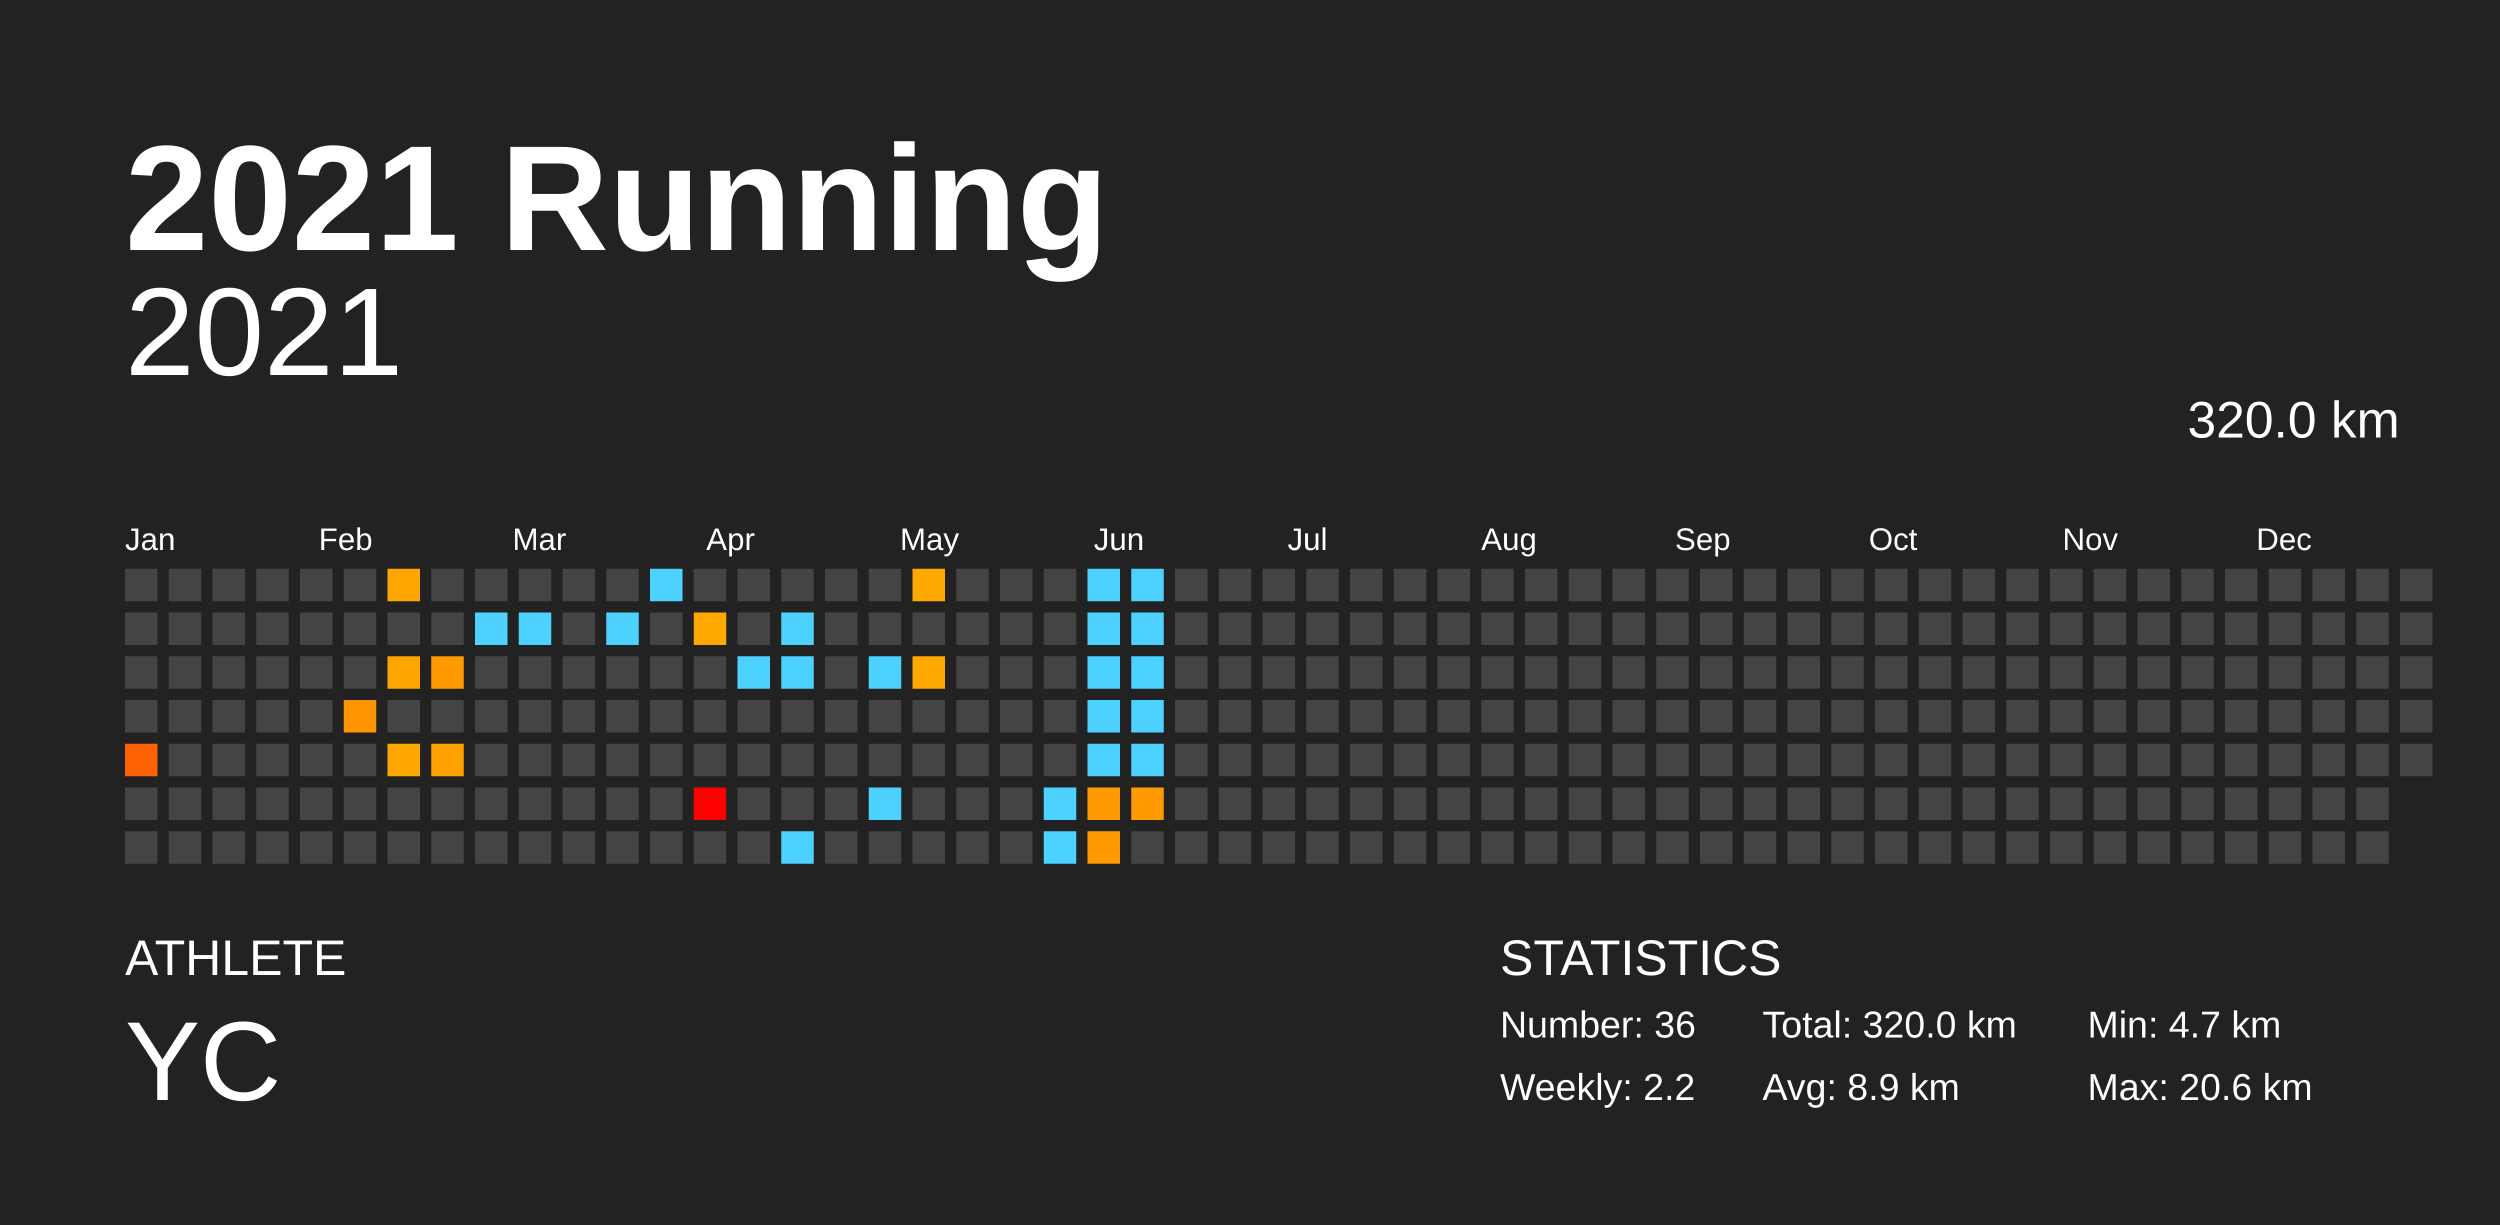
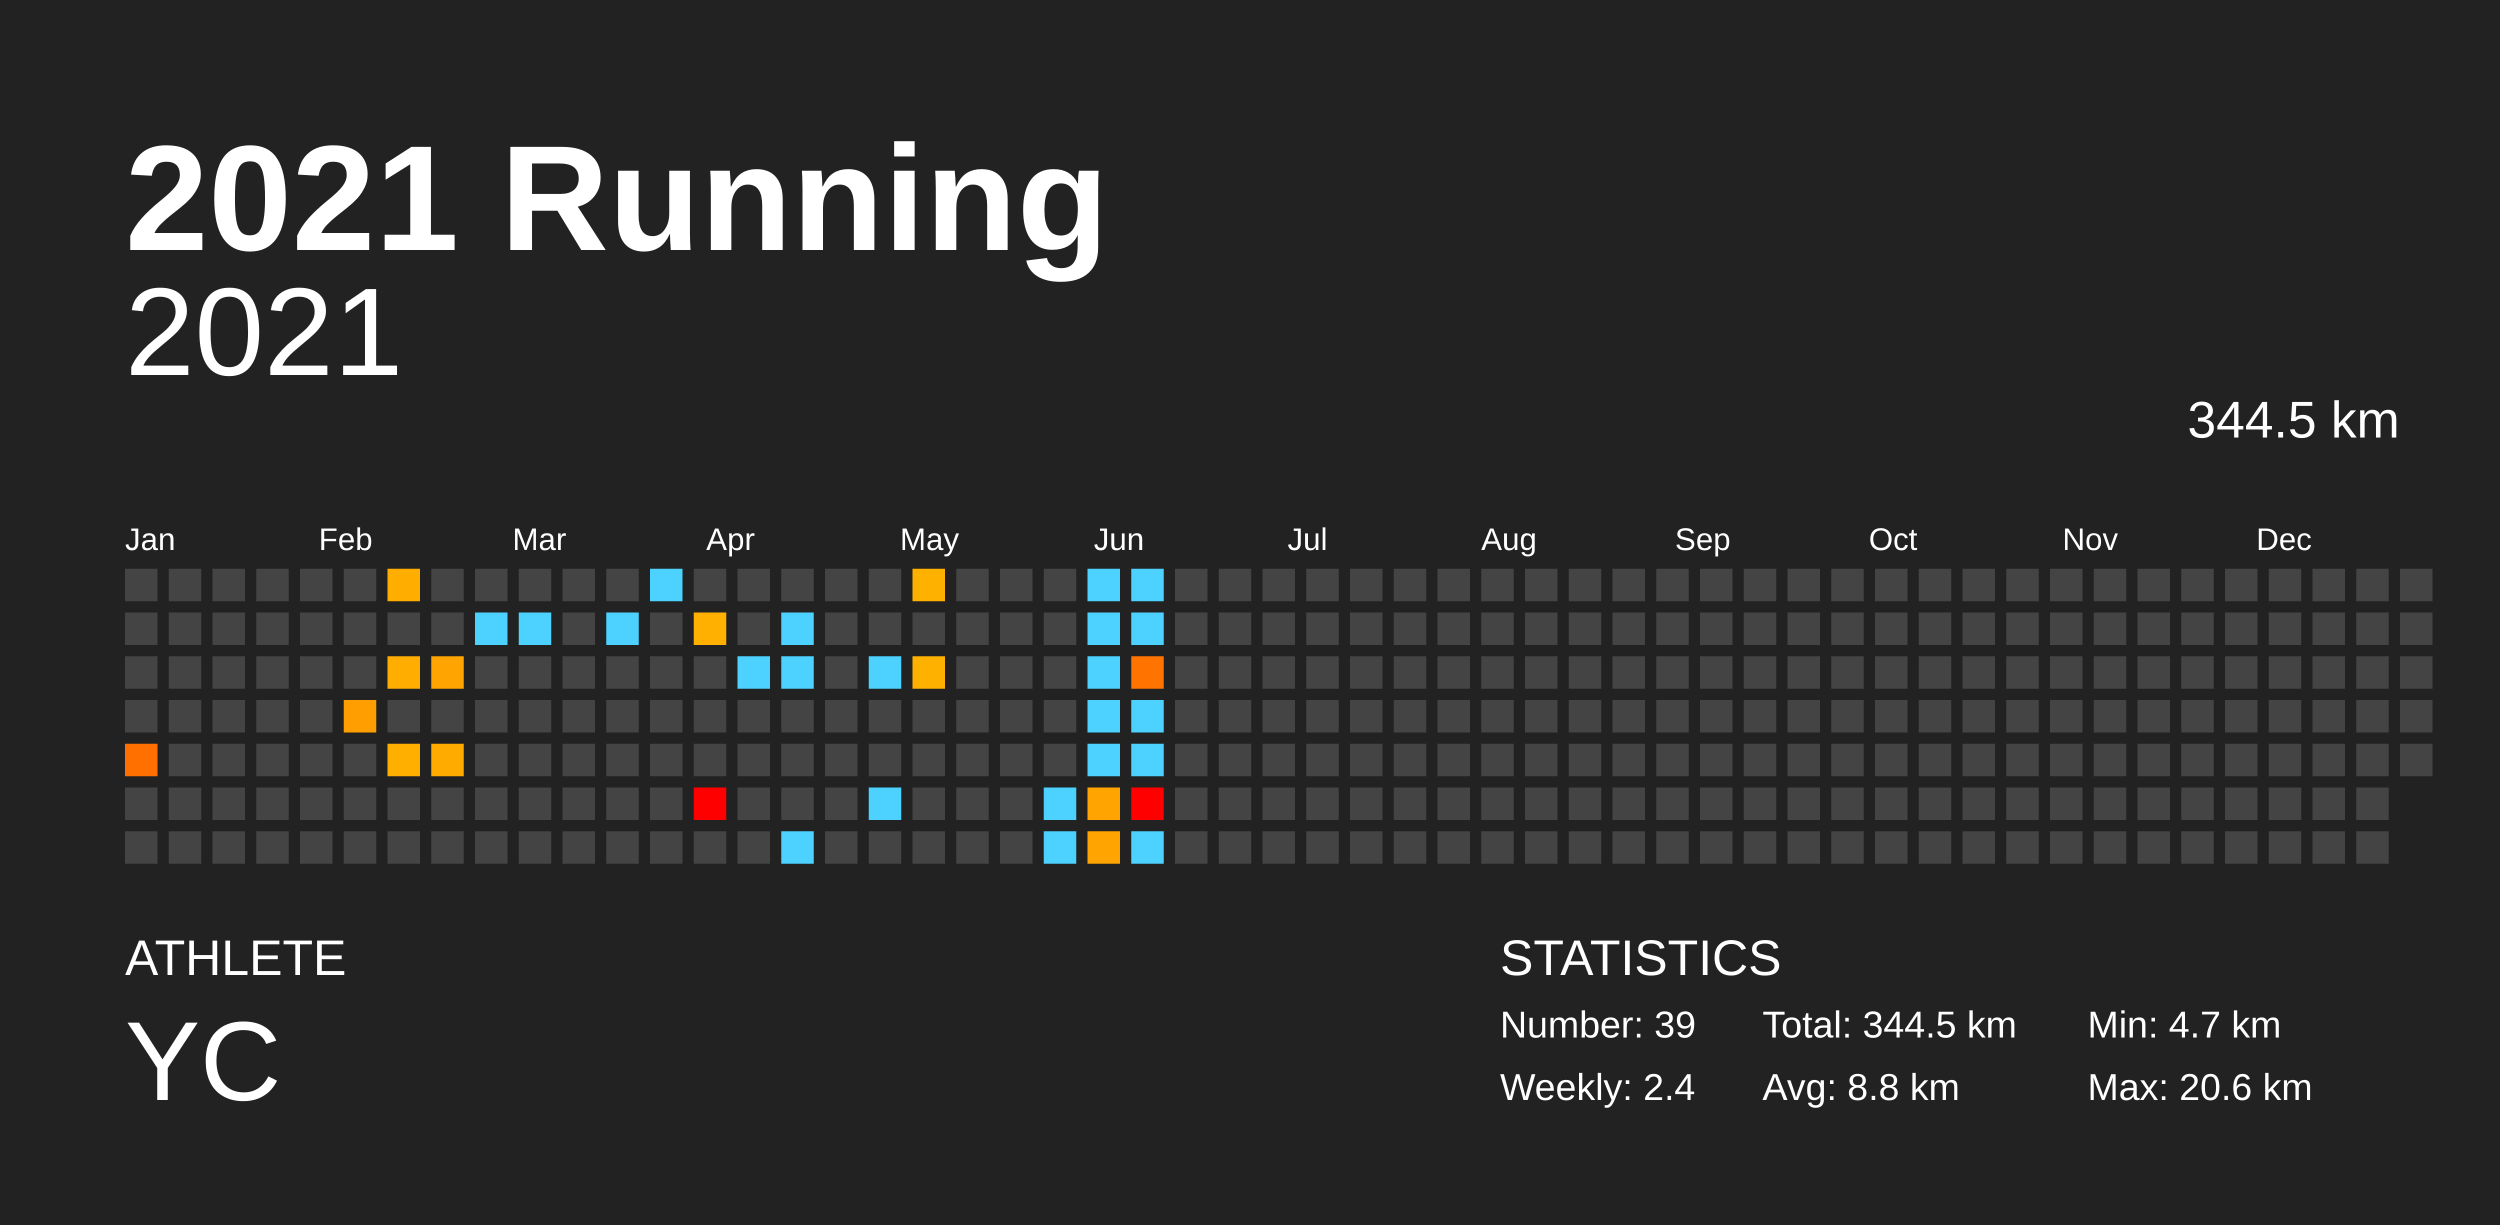
<svg xmlns="http://www.w3.org/2000/svg" baseProfile="full" height="98mm" version="1.1" viewBox="0,0,200,98" width="200mm">
  <defs />
  <rect fill="#222222" height="98" width="200" x="0" y="0" />
  <text fill="#FFFFFF" style="font-size:12px; font-family:Arial; font-weight:bold;" x="10" y="20">2021 Running</text>
  <text fill="#FFFFFF" style="font-size:4px; font-family:Arial" x="10" y="78">ATHLETE</text>
  <text fill="#FFFFFF" style="font-size:9px; font-family:Arial" x="10" y="88">YC</text>
  <text fill="#FFFFFF" style="font-size:4px; font-family:Arial" x="120" y="78">STATISTICS</text>
-   <text fill="#FFFFFF" style="font-size:3px; font-family:Arial" x="120" y="83">Number: 36</text>
-   <text fill="#FFFFFF" style="font-size:3px; font-family:Arial" x="120" y="88">Weekly: 2.2</text>
-   <text fill="#FFFFFF" style="font-size:3px; font-family:Arial" x="141" y="83">Total: 320.0 km</text>
-   <text fill="#FFFFFF" style="font-size:3px; font-family:Arial" x="141" y="88">Avg: 8.9 km</text>
+   <text fill="#FFFFFF" style="font-size:3px; font-family:Arial" x="120" y="83">Number: 39</text>
+   <text fill="#FFFFFF" style="font-size:3px; font-family:Arial" x="120" y="88">Weekly: 2.4</text>
+   <text fill="#FFFFFF" style="font-size:3px; font-family:Arial" x="141" y="83">Total: 344.5 km</text>
+   <text fill="#FFFFFF" style="font-size:3px; font-family:Arial" x="141" y="88">Avg: 8.8 km</text>
  <text fill="#FFFFFF" style="font-size:3px; font-family:Arial" x="167" y="83">Min: 4.7 km</text>
  <text fill="#FFFFFF" style="font-size:3px; font-family:Arial" x="167" y="88">Max: 20.6 km</text>
  <text alignment-baseline="hanging" fill="#FFFFFF" style="font-size:10.0px; font-family:Arial;" x="10" y="30">2021</text>
-   <text alignment-baseline="hanging" fill="#FFFFFF" style="font-size:4.125px; font-family:Arial;" x="175" y="35">320.0 km</text>
+   <text alignment-baseline="hanging" fill="#FFFFFF" style="font-size:4.125px; font-family:Arial;" x="175" y="35">344.5 km</text>
  <text fill="#FFFFFF" style="font-size:2.5px; font-family:Arial" x="10.0" y="44">Jan</text>
  <text fill="#FFFFFF" style="font-size:2.5px; font-family:Arial" x="25.5" y="44">Feb</text>
  <text fill="#FFFFFF" style="font-size:2.5px; font-family:Arial" x="41.0" y="44">Mar</text>
  <text fill="#FFFFFF" style="font-size:2.5px; font-family:Arial" x="56.5" y="44">Apr</text>
  <text fill="#FFFFFF" style="font-size:2.5px; font-family:Arial" x="72.0" y="44">May</text>
  <text fill="#FFFFFF" style="font-size:2.5px; font-family:Arial" x="87.5" y="44">Jun</text>
  <text fill="#FFFFFF" style="font-size:2.5px; font-family:Arial" x="103.0" y="44">Jul</text>
  <text fill="#FFFFFF" style="font-size:2.5px; font-family:Arial" x="118.5" y="44">Aug</text>
  <text fill="#FFFFFF" style="font-size:2.5px; font-family:Arial" x="134.0" y="44">Sep</text>
  <text fill="#FFFFFF" style="font-size:2.5px; font-family:Arial" x="149.5" y="44">Oct</text>
  <text fill="#FFFFFF" style="font-size:2.5px; font-family:Arial" x="165.0" y="44">Nov</text>
  <text fill="#FFFFFF" style="font-size:2.5px; font-family:Arial" x="180.5" y="44">Dec</text>
  <rect fill="#444444" height="2.6" width="2.6" x="10.0" y="45.5" />
  <rect fill="#444444" height="2.6" width="2.6" x="10.0" y="49.0" />
  <rect fill="#444444" height="2.6" width="2.6" x="10.0" y="52.5" />
  <rect fill="#444444" height="2.6" width="2.6" x="10.0" y="56.0" />
-   <rect fill="#ff6200" height="2.6" width="2.6" x="10.0" y="59.5" />
+   <rect fill="#ff7000" height="2.6" width="2.6" x="10.0" y="59.5" />
  <rect fill="#444444" height="2.6" width="2.6" x="10.0" y="63.0" />
  <rect fill="#444444" height="2.6" width="2.6" x="10.0" y="66.5" />
  <rect fill="#444444" height="2.6" width="2.6" x="13.5" y="45.5" />
  <rect fill="#444444" height="2.6" width="2.6" x="13.5" y="49.0" />
  <rect fill="#444444" height="2.6" width="2.6" x="13.5" y="52.5" />
  <rect fill="#444444" height="2.6" width="2.6" x="13.5" y="56.0" />
  <rect fill="#444444" height="2.6" width="2.6" x="13.5" y="59.5" />
  <rect fill="#444444" height="2.6" width="2.6" x="13.5" y="63.0" />
  <rect fill="#444444" height="2.6" width="2.6" x="13.5" y="66.5" />
  <rect fill="#444444" height="2.6" width="2.6" x="17.0" y="45.5" />
  <rect fill="#444444" height="2.6" width="2.6" x="17.0" y="49.0" />
  <rect fill="#444444" height="2.6" width="2.6" x="17.0" y="52.5" />
  <rect fill="#444444" height="2.6" width="2.6" x="17.0" y="56.0" />
  <rect fill="#444444" height="2.6" width="2.6" x="17.0" y="59.5" />
  <rect fill="#444444" height="2.6" width="2.6" x="17.0" y="63.0" />
  <rect fill="#444444" height="2.6" width="2.6" x="17.0" y="66.5" />
  <rect fill="#444444" height="2.6" width="2.6" x="20.5" y="45.5" />
  <rect fill="#444444" height="2.6" width="2.6" x="20.5" y="49.0" />
  <rect fill="#444444" height="2.6" width="2.6" x="20.5" y="52.5" />
  <rect fill="#444444" height="2.6" width="2.6" x="20.5" y="56.0" />
  <rect fill="#444444" height="2.6" width="2.6" x="20.5" y="59.5" />
  <rect fill="#444444" height="2.6" width="2.6" x="20.5" y="63.0" />
  <rect fill="#444444" height="2.6" width="2.6" x="20.5" y="66.5" />
  <rect fill="#444444" height="2.6" width="2.6" x="24.0" y="45.5" />
  <rect fill="#444444" height="2.6" width="2.6" x="24.0" y="49.0" />
  <rect fill="#444444" height="2.6" width="2.6" x="24.0" y="52.5" />
  <rect fill="#444444" height="2.6" width="2.6" x="24.0" y="56.0" />
  <rect fill="#444444" height="2.6" width="2.6" x="24.0" y="59.5" />
  <rect fill="#444444" height="2.6" width="2.6" x="24.0" y="63.0" />
  <rect fill="#444444" height="2.6" width="2.6" x="24.0" y="66.5" />
  <rect fill="#444444" height="2.6" width="2.6" x="27.5" y="45.5" />
  <rect fill="#444444" height="2.6" width="2.6" x="27.5" y="49.0" />
  <rect fill="#444444" height="2.6" width="2.6" x="27.5" y="52.5" />
-   <rect fill="#ff9500" height="2.6" width="2.6" x="27.5" y="56.0" />
+   <rect fill="#ff9e00" height="2.6" width="2.6" x="27.5" y="56.0" />
  <rect fill="#444444" height="2.6" width="2.6" x="27.5" y="59.5" />
  <rect fill="#444444" height="2.6" width="2.6" x="27.5" y="63.0" />
  <rect fill="#444444" height="2.6" width="2.6" x="27.5" y="66.5" />
-   <rect fill="#ffa600" height="2.6" width="2.6" x="31.0" y="45.5" />
+   <rect fill="#ffae00" height="2.6" width="2.6" x="31.0" y="45.5" />
  <rect fill="#444444" height="2.6" width="2.6" x="31.0" y="49.0" />
-   <rect fill="#ffa500" height="2.6" width="2.6" x="31.0" y="52.5" />
+   <rect fill="#ffad00" height="2.6" width="2.6" x="31.0" y="52.5" />
  <rect fill="#444444" height="2.6" width="2.6" x="31.0" y="56.0" />
-   <rect fill="#ffa700" height="2.6" width="2.6" x="31.0" y="59.5" />
+   <rect fill="#ffaf00" height="2.6" width="2.6" x="31.0" y="59.5" />
  <rect fill="#444444" height="2.6" width="2.6" x="31.0" y="63.0" />
  <rect fill="#444444" height="2.6" width="2.6" x="31.0" y="66.5" />
  <rect fill="#444444" height="2.6" width="2.6" x="34.5" y="45.5" />
  <rect fill="#444444" height="2.6" width="2.6" x="34.5" y="49.0" />
-   <rect fill="#ff9b00" height="2.6" width="2.6" x="34.5" y="52.5" />
+   <rect fill="#ffa400" height="2.6" width="2.6" x="34.5" y="52.5" />
  <rect fill="#444444" height="2.6" width="2.6" x="34.5" y="56.0" />
-   <rect fill="#ffa200" height="2.6" width="2.6" x="34.5" y="59.5" />
+   <rect fill="#ffab00" height="2.6" width="2.6" x="34.5" y="59.5" />
  <rect fill="#444444" height="2.6" width="2.6" x="34.5" y="63.0" />
  <rect fill="#444444" height="2.6" width="2.6" x="34.5" y="66.5" />
  <rect fill="#444444" height="2.6" width="2.6" x="38.0" y="45.5" />
  <rect fill="#4dd2ff" height="2.6" width="2.6" x="38.0" y="49.0" />
  <rect fill="#444444" height="2.6" width="2.6" x="38.0" y="52.5" />
  <rect fill="#444444" height="2.6" width="2.6" x="38.0" y="56.0" />
  <rect fill="#444444" height="2.6" width="2.6" x="38.0" y="59.5" />
  <rect fill="#444444" height="2.6" width="2.6" x="38.0" y="63.0" />
  <rect fill="#444444" height="2.6" width="2.6" x="38.0" y="66.5" />
  <rect fill="#444444" height="2.6" width="2.6" x="41.5" y="45.5" />
  <rect fill="#4dd2ff" height="2.6" width="2.6" x="41.5" y="49.0" />
  <rect fill="#444444" height="2.6" width="2.6" x="41.5" y="52.5" />
  <rect fill="#444444" height="2.6" width="2.6" x="41.5" y="56.0" />
  <rect fill="#444444" height="2.6" width="2.6" x="41.5" y="59.5" />
  <rect fill="#444444" height="2.6" width="2.6" x="41.5" y="63.0" />
  <rect fill="#444444" height="2.6" width="2.6" x="41.5" y="66.5" />
  <rect fill="#444444" height="2.6" width="2.6" x="45.0" y="45.5" />
  <rect fill="#444444" height="2.6" width="2.6" x="45.0" y="49.0" />
  <rect fill="#444444" height="2.6" width="2.6" x="45.0" y="52.5" />
  <rect fill="#444444" height="2.6" width="2.6" x="45.0" y="56.0" />
  <rect fill="#444444" height="2.6" width="2.6" x="45.0" y="59.5" />
  <rect fill="#444444" height="2.6" width="2.6" x="45.0" y="63.0" />
  <rect fill="#444444" height="2.6" width="2.6" x="45.0" y="66.5" />
  <rect fill="#444444" height="2.6" width="2.6" x="48.5" y="45.5" />
  <rect fill="#4dd2ff" height="2.6" width="2.6" x="48.5" y="49.0" />
  <rect fill="#444444" height="2.6" width="2.6" x="48.5" y="52.5" />
  <rect fill="#444444" height="2.6" width="2.6" x="48.5" y="56.0" />
  <rect fill="#444444" height="2.6" width="2.6" x="48.5" y="59.5" />
  <rect fill="#444444" height="2.6" width="2.6" x="48.5" y="63.0" />
  <rect fill="#444444" height="2.6" width="2.6" x="48.5" y="66.5" />
  <rect fill="#4dd2ff" height="2.6" width="2.6" x="52.0" y="45.5" />
  <rect fill="#444444" height="2.6" width="2.6" x="52.0" y="49.0" />
  <rect fill="#444444" height="2.6" width="2.6" x="52.0" y="52.5" />
  <rect fill="#444444" height="2.6" width="2.6" x="52.0" y="56.0" />
  <rect fill="#444444" height="2.6" width="2.6" x="52.0" y="59.5" />
  <rect fill="#444444" height="2.6" width="2.6" x="52.0" y="63.0" />
  <rect fill="#444444" height="2.6" width="2.6" x="52.0" y="66.5" />
  <rect fill="#444444" height="2.6" width="2.6" x="55.5" y="45.5" />
-   <rect fill="#ffa800" height="2.6" width="2.6" x="55.5" y="49.0" />
+   <rect fill="#ffb000" height="2.6" width="2.6" x="55.5" y="49.0" />
  <rect fill="#444444" height="2.6" width="2.6" x="55.5" y="52.5" />
  <rect fill="#444444" height="2.6" width="2.6" x="55.5" y="56.0" />
  <rect fill="#444444" height="2.6" width="2.6" x="55.5" y="59.5" />
  <rect fill="red" height="2.6" width="2.6" x="55.5" y="63.0" />
  <rect fill="#444444" height="2.6" width="2.6" x="55.5" y="66.5" />
  <rect fill="#444444" height="2.6" width="2.6" x="59.0" y="45.5" />
  <rect fill="#444444" height="2.6" width="2.6" x="59.0" y="49.0" />
  <rect fill="#4dd2ff" height="2.6" width="2.6" x="59.0" y="52.5" />
  <rect fill="#444444" height="2.6" width="2.6" x="59.0" y="56.0" />
  <rect fill="#444444" height="2.6" width="2.6" x="59.0" y="59.5" />
  <rect fill="#444444" height="2.6" width="2.6" x="59.0" y="63.0" />
  <rect fill="#444444" height="2.6" width="2.6" x="59.0" y="66.5" />
  <rect fill="#444444" height="2.6" width="2.6" x="62.5" y="45.5" />
  <rect fill="#4dd2ff" height="2.6" width="2.6" x="62.5" y="49.0" />
  <rect fill="#4dd2ff" height="2.6" width="2.6" x="62.5" y="52.5" />
  <rect fill="#444444" height="2.6" width="2.6" x="62.5" y="56.0" />
  <rect fill="#444444" height="2.6" width="2.6" x="62.5" y="59.5" />
  <rect fill="#444444" height="2.6" width="2.6" x="62.5" y="63.0" />
  <rect fill="#4dd2ff" height="2.6" width="2.6" x="62.5" y="66.5" />
  <rect fill="#444444" height="2.6" width="2.6" x="66.0" y="45.5" />
  <rect fill="#444444" height="2.6" width="2.6" x="66.0" y="49.0" />
  <rect fill="#444444" height="2.6" width="2.6" x="66.0" y="52.5" />
  <rect fill="#444444" height="2.6" width="2.6" x="66.0" y="56.0" />
  <rect fill="#444444" height="2.6" width="2.6" x="66.0" y="59.5" />
  <rect fill="#444444" height="2.6" width="2.6" x="66.0" y="63.0" />
  <rect fill="#444444" height="2.6" width="2.6" x="66.0" y="66.5" />
  <rect fill="#444444" height="2.6" width="2.6" x="69.5" y="45.5" />
  <rect fill="#444444" height="2.6" width="2.6" x="69.5" y="49.0" />
  <rect fill="#4dd2ff" height="2.6" width="2.6" x="69.5" y="52.5" />
  <rect fill="#444444" height="2.6" width="2.6" x="69.5" y="56.0" />
  <rect fill="#444444" height="2.6" width="2.6" x="69.5" y="59.5" />
  <rect fill="#4dd2ff" height="2.6" width="2.6" x="69.5" y="63.0" />
  <rect fill="#444444" height="2.6" width="2.6" x="69.5" y="66.5" />
-   <rect fill="#ffa900" height="2.6" width="2.6" x="73.0" y="45.5" />
+   <rect fill="#ffb100" height="2.6" width="2.6" x="73.0" y="45.5" />
  <rect fill="#444444" height="2.6" width="2.6" x="73.0" y="49.0" />
-   <rect fill="#ffa900" height="2.6" width="2.6" x="73.0" y="52.5" />
+   <rect fill="#ffb100" height="2.6" width="2.6" x="73.0" y="52.5" />
  <rect fill="#444444" height="2.6" width="2.6" x="73.0" y="56.0" />
  <rect fill="#444444" height="2.6" width="2.6" x="73.0" y="59.5" />
  <rect fill="#444444" height="2.6" width="2.6" x="73.0" y="63.0" />
  <rect fill="#444444" height="2.6" width="2.6" x="73.0" y="66.5" />
  <rect fill="#444444" height="2.6" width="2.6" x="76.5" y="45.5" />
  <rect fill="#444444" height="2.6" width="2.6" x="76.5" y="49.0" />
  <rect fill="#444444" height="2.6" width="2.6" x="76.5" y="52.5" />
  <rect fill="#444444" height="2.6" width="2.6" x="76.5" y="56.0" />
  <rect fill="#444444" height="2.6" width="2.6" x="76.5" y="59.5" />
  <rect fill="#444444" height="2.6" width="2.6" x="76.5" y="63.0" />
  <rect fill="#444444" height="2.6" width="2.6" x="76.5" y="66.5" />
  <rect fill="#444444" height="2.6" width="2.6" x="80.0" y="45.5" />
  <rect fill="#444444" height="2.6" width="2.6" x="80.0" y="49.0" />
  <rect fill="#444444" height="2.6" width="2.6" x="80.0" y="52.5" />
  <rect fill="#444444" height="2.6" width="2.6" x="80.0" y="56.0" />
  <rect fill="#444444" height="2.6" width="2.6" x="80.0" y="59.5" />
  <rect fill="#444444" height="2.6" width="2.6" x="80.0" y="63.0" />
  <rect fill="#444444" height="2.6" width="2.6" x="80.0" y="66.5" />
  <rect fill="#444444" height="2.6" width="2.6" x="83.5" y="45.5" />
  <rect fill="#444444" height="2.6" width="2.6" x="83.5" y="49.0" />
  <rect fill="#444444" height="2.6" width="2.6" x="83.5" y="52.5" />
  <rect fill="#444444" height="2.6" width="2.6" x="83.5" y="56.0" />
  <rect fill="#444444" height="2.6" width="2.6" x="83.5" y="59.5" />
  <rect fill="#4dd2ff" height="2.6" width="2.6" x="83.5" y="63.0" />
  <rect fill="#4dd2ff" height="2.6" width="2.6" x="83.5" y="66.5" />
  <rect fill="#4dd2ff" height="2.6" width="2.6" x="87.0" y="45.5" />
  <rect fill="#4dd2ff" height="2.6" width="2.6" x="87.0" y="49.0" />
  <rect fill="#4dd2ff" height="2.6" width="2.6" x="87.0" y="52.5" />
  <rect fill="#4dd2ff" height="2.6" width="2.6" x="87.0" y="56.0" />
  <rect fill="#4dd2ff" height="2.6" width="2.6" x="87.0" y="59.5" />
-   <rect fill="#ff9b00" height="2.6" width="2.6" x="87.0" y="63.0" />
-   <rect fill="#ff9b00" height="2.6" width="2.6" x="87.0" y="66.5" />
+   <rect fill="#ffa400" height="2.6" width="2.6" x="87.0" y="63.0" />
+   <rect fill="#ffa400" height="2.6" width="2.6" x="87.0" y="66.5" />
  <rect fill="#4dd2ff" height="2.6" width="2.6" x="90.5" y="45.5" />
  <rect fill="#4dd2ff" height="2.6" width="2.6" x="90.5" y="49.0" />
-   <rect fill="#4dd2ff" height="2.6" width="2.6" x="90.5" y="52.5" />
+   <rect fill="#ff7400" height="2.6" width="2.6" x="90.5" y="52.5" />
  <rect fill="#4dd2ff" height="2.6" width="2.6" x="90.5" y="56.0" />
  <rect fill="#4dd2ff" height="2.6" width="2.6" x="90.5" y="59.5" />
-   <rect fill="#ff9b00" height="2.6" width="2.6" x="90.5" y="63.0" />
-   <rect fill="#444444" height="2.6" width="2.6" x="90.5" y="66.5" />
+   <rect fill="red" height="2.6" width="2.6" x="90.5" y="63.0" />
+   <rect fill="#4dd2ff" height="2.6" width="2.6" x="90.5" y="66.5" />
  <rect fill="#444444" height="2.6" width="2.6" x="94.0" y="45.5" />
  <rect fill="#444444" height="2.6" width="2.6" x="94.0" y="49.0" />
  <rect fill="#444444" height="2.6" width="2.6" x="94.0" y="52.5" />
  <rect fill="#444444" height="2.6" width="2.6" x="94.0" y="56.0" />
  <rect fill="#444444" height="2.6" width="2.6" x="94.0" y="59.5" />
  <rect fill="#444444" height="2.6" width="2.6" x="94.0" y="63.0" />
  <rect fill="#444444" height="2.6" width="2.6" x="94.0" y="66.5" />
  <rect fill="#444444" height="2.6" width="2.6" x="97.5" y="45.5" />
  <rect fill="#444444" height="2.6" width="2.6" x="97.5" y="49.0" />
  <rect fill="#444444" height="2.6" width="2.6" x="97.5" y="52.5" />
  <rect fill="#444444" height="2.6" width="2.6" x="97.5" y="56.0" />
  <rect fill="#444444" height="2.6" width="2.6" x="97.5" y="59.5" />
  <rect fill="#444444" height="2.6" width="2.6" x="97.5" y="63.0" />
  <rect fill="#444444" height="2.6" width="2.6" x="97.5" y="66.5" />
  <rect fill="#444444" height="2.6" width="2.6" x="101.0" y="45.5" />
  <rect fill="#444444" height="2.6" width="2.6" x="101.0" y="49.0" />
  <rect fill="#444444" height="2.6" width="2.6" x="101.0" y="52.5" />
  <rect fill="#444444" height="2.6" width="2.6" x="101.0" y="56.0" />
  <rect fill="#444444" height="2.6" width="2.6" x="101.0" y="59.5" />
  <rect fill="#444444" height="2.6" width="2.6" x="101.0" y="63.0" />
  <rect fill="#444444" height="2.6" width="2.6" x="101.0" y="66.5" />
  <rect fill="#444444" height="2.6" width="2.6" x="104.5" y="45.5" />
  <rect fill="#444444" height="2.6" width="2.6" x="104.5" y="49.0" />
  <rect fill="#444444" height="2.6" width="2.6" x="104.5" y="52.5" />
  <rect fill="#444444" height="2.6" width="2.6" x="104.5" y="56.0" />
  <rect fill="#444444" height="2.6" width="2.6" x="104.5" y="59.5" />
  <rect fill="#444444" height="2.6" width="2.6" x="104.5" y="63.0" />
  <rect fill="#444444" height="2.6" width="2.6" x="104.5" y="66.5" />
  <rect fill="#444444" height="2.6" width="2.6" x="108.0" y="45.5" />
  <rect fill="#444444" height="2.6" width="2.6" x="108.0" y="49.0" />
  <rect fill="#444444" height="2.6" width="2.6" x="108.0" y="52.5" />
  <rect fill="#444444" height="2.6" width="2.6" x="108.0" y="56.0" />
  <rect fill="#444444" height="2.6" width="2.6" x="108.0" y="59.5" />
  <rect fill="#444444" height="2.6" width="2.6" x="108.0" y="63.0" />
  <rect fill="#444444" height="2.6" width="2.6" x="108.0" y="66.5" />
  <rect fill="#444444" height="2.6" width="2.6" x="111.5" y="45.5" />
  <rect fill="#444444" height="2.6" width="2.6" x="111.5" y="49.0" />
  <rect fill="#444444" height="2.6" width="2.6" x="111.5" y="52.5" />
  <rect fill="#444444" height="2.6" width="2.6" x="111.5" y="56.0" />
  <rect fill="#444444" height="2.6" width="2.6" x="111.5" y="59.5" />
  <rect fill="#444444" height="2.6" width="2.6" x="111.5" y="63.0" />
  <rect fill="#444444" height="2.6" width="2.6" x="111.5" y="66.5" />
  <rect fill="#444444" height="2.6" width="2.6" x="115.0" y="45.5" />
  <rect fill="#444444" height="2.6" width="2.6" x="115.0" y="49.0" />
  <rect fill="#444444" height="2.6" width="2.6" x="115.0" y="52.5" />
  <rect fill="#444444" height="2.6" width="2.6" x="115.0" y="56.0" />
  <rect fill="#444444" height="2.6" width="2.6" x="115.0" y="59.5" />
  <rect fill="#444444" height="2.6" width="2.6" x="115.0" y="63.0" />
  <rect fill="#444444" height="2.6" width="2.6" x="115.0" y="66.5" />
  <rect fill="#444444" height="2.6" width="2.6" x="118.5" y="45.5" />
  <rect fill="#444444" height="2.6" width="2.6" x="118.5" y="49.0" />
  <rect fill="#444444" height="2.6" width="2.6" x="118.5" y="52.5" />
  <rect fill="#444444" height="2.6" width="2.6" x="118.5" y="56.0" />
  <rect fill="#444444" height="2.6" width="2.6" x="118.5" y="59.5" />
  <rect fill="#444444" height="2.6" width="2.6" x="118.5" y="63.0" />
  <rect fill="#444444" height="2.6" width="2.6" x="118.5" y="66.5" />
  <rect fill="#444444" height="2.6" width="2.6" x="122.0" y="45.5" />
  <rect fill="#444444" height="2.6" width="2.6" x="122.0" y="49.0" />
  <rect fill="#444444" height="2.6" width="2.6" x="122.0" y="52.5" />
  <rect fill="#444444" height="2.6" width="2.6" x="122.0" y="56.0" />
  <rect fill="#444444" height="2.6" width="2.6" x="122.0" y="59.5" />
  <rect fill="#444444" height="2.6" width="2.6" x="122.0" y="63.0" />
  <rect fill="#444444" height="2.6" width="2.6" x="122.0" y="66.5" />
  <rect fill="#444444" height="2.6" width="2.6" x="125.5" y="45.5" />
  <rect fill="#444444" height="2.6" width="2.6" x="125.5" y="49.0" />
  <rect fill="#444444" height="2.6" width="2.6" x="125.5" y="52.5" />
  <rect fill="#444444" height="2.6" width="2.6" x="125.5" y="56.0" />
  <rect fill="#444444" height="2.6" width="2.6" x="125.5" y="59.5" />
  <rect fill="#444444" height="2.6" width="2.6" x="125.5" y="63.0" />
  <rect fill="#444444" height="2.6" width="2.6" x="125.5" y="66.5" />
  <rect fill="#444444" height="2.6" width="2.6" x="129.0" y="45.5" />
  <rect fill="#444444" height="2.6" width="2.6" x="129.0" y="49.0" />
  <rect fill="#444444" height="2.6" width="2.6" x="129.0" y="52.5" />
  <rect fill="#444444" height="2.6" width="2.6" x="129.0" y="56.0" />
  <rect fill="#444444" height="2.6" width="2.6" x="129.0" y="59.5" />
  <rect fill="#444444" height="2.6" width="2.6" x="129.0" y="63.0" />
  <rect fill="#444444" height="2.6" width="2.6" x="129.0" y="66.5" />
  <rect fill="#444444" height="2.6" width="2.6" x="132.5" y="45.5" />
  <rect fill="#444444" height="2.6" width="2.6" x="132.5" y="49.0" />
  <rect fill="#444444" height="2.6" width="2.6" x="132.5" y="52.5" />
  <rect fill="#444444" height="2.6" width="2.6" x="132.5" y="56.0" />
  <rect fill="#444444" height="2.6" width="2.6" x="132.5" y="59.5" />
  <rect fill="#444444" height="2.6" width="2.6" x="132.5" y="63.0" />
  <rect fill="#444444" height="2.6" width="2.6" x="132.5" y="66.5" />
  <rect fill="#444444" height="2.6" width="2.6" x="136.0" y="45.5" />
  <rect fill="#444444" height="2.6" width="2.6" x="136.0" y="49.0" />
  <rect fill="#444444" height="2.6" width="2.6" x="136.0" y="52.5" />
  <rect fill="#444444" height="2.6" width="2.6" x="136.0" y="56.0" />
  <rect fill="#444444" height="2.6" width="2.6" x="136.0" y="59.5" />
  <rect fill="#444444" height="2.6" width="2.6" x="136.0" y="63.0" />
  <rect fill="#444444" height="2.6" width="2.6" x="136.0" y="66.5" />
  <rect fill="#444444" height="2.6" width="2.6" x="139.5" y="45.5" />
  <rect fill="#444444" height="2.6" width="2.6" x="139.5" y="49.0" />
  <rect fill="#444444" height="2.6" width="2.6" x="139.5" y="52.5" />
  <rect fill="#444444" height="2.6" width="2.6" x="139.5" y="56.0" />
  <rect fill="#444444" height="2.6" width="2.6" x="139.5" y="59.5" />
  <rect fill="#444444" height="2.6" width="2.6" x="139.5" y="63.0" />
  <rect fill="#444444" height="2.6" width="2.6" x="139.5" y="66.5" />
  <rect fill="#444444" height="2.6" width="2.6" x="143.0" y="45.5" />
  <rect fill="#444444" height="2.6" width="2.6" x="143.0" y="49.0" />
  <rect fill="#444444" height="2.6" width="2.6" x="143.0" y="52.5" />
  <rect fill="#444444" height="2.6" width="2.6" x="143.0" y="56.0" />
  <rect fill="#444444" height="2.6" width="2.6" x="143.0" y="59.5" />
  <rect fill="#444444" height="2.6" width="2.6" x="143.0" y="63.0" />
  <rect fill="#444444" height="2.6" width="2.6" x="143.0" y="66.5" />
  <rect fill="#444444" height="2.6" width="2.6" x="146.5" y="45.5" />
  <rect fill="#444444" height="2.6" width="2.6" x="146.5" y="49.0" />
  <rect fill="#444444" height="2.6" width="2.6" x="146.5" y="52.5" />
  <rect fill="#444444" height="2.6" width="2.6" x="146.5" y="56.0" />
  <rect fill="#444444" height="2.6" width="2.6" x="146.5" y="59.5" />
  <rect fill="#444444" height="2.6" width="2.6" x="146.5" y="63.0" />
  <rect fill="#444444" height="2.6" width="2.6" x="146.5" y="66.5" />
  <rect fill="#444444" height="2.6" width="2.6" x="150.0" y="45.5" />
  <rect fill="#444444" height="2.6" width="2.6" x="150.0" y="49.0" />
  <rect fill="#444444" height="2.6" width="2.6" x="150.0" y="52.5" />
  <rect fill="#444444" height="2.6" width="2.6" x="150.0" y="56.0" />
  <rect fill="#444444" height="2.6" width="2.6" x="150.0" y="59.5" />
  <rect fill="#444444" height="2.6" width="2.6" x="150.0" y="63.0" />
  <rect fill="#444444" height="2.6" width="2.6" x="150.0" y="66.5" />
  <rect fill="#444444" height="2.6" width="2.6" x="153.5" y="45.5" />
  <rect fill="#444444" height="2.6" width="2.6" x="153.5" y="49.0" />
  <rect fill="#444444" height="2.6" width="2.6" x="153.5" y="52.5" />
  <rect fill="#444444" height="2.6" width="2.6" x="153.5" y="56.0" />
  <rect fill="#444444" height="2.6" width="2.6" x="153.5" y="59.5" />
  <rect fill="#444444" height="2.6" width="2.6" x="153.5" y="63.0" />
  <rect fill="#444444" height="2.6" width="2.6" x="153.5" y="66.5" />
  <rect fill="#444444" height="2.6" width="2.6" x="157.0" y="45.5" />
  <rect fill="#444444" height="2.6" width="2.6" x="157.0" y="49.0" />
  <rect fill="#444444" height="2.6" width="2.6" x="157.0" y="52.5" />
  <rect fill="#444444" height="2.6" width="2.6" x="157.0" y="56.0" />
  <rect fill="#444444" height="2.6" width="2.6" x="157.0" y="59.5" />
  <rect fill="#444444" height="2.6" width="2.6" x="157.0" y="63.0" />
  <rect fill="#444444" height="2.6" width="2.6" x="157.0" y="66.5" />
  <rect fill="#444444" height="2.6" width="2.6" x="160.5" y="45.5" />
  <rect fill="#444444" height="2.6" width="2.6" x="160.5" y="49.0" />
  <rect fill="#444444" height="2.6" width="2.6" x="160.5" y="52.5" />
  <rect fill="#444444" height="2.6" width="2.6" x="160.5" y="56.0" />
  <rect fill="#444444" height="2.6" width="2.6" x="160.5" y="59.5" />
  <rect fill="#444444" height="2.6" width="2.6" x="160.5" y="63.0" />
  <rect fill="#444444" height="2.6" width="2.6" x="160.5" y="66.5" />
  <rect fill="#444444" height="2.6" width="2.6" x="164.0" y="45.5" />
  <rect fill="#444444" height="2.6" width="2.6" x="164.0" y="49.0" />
  <rect fill="#444444" height="2.6" width="2.6" x="164.0" y="52.5" />
  <rect fill="#444444" height="2.6" width="2.6" x="164.0" y="56.0" />
  <rect fill="#444444" height="2.6" width="2.6" x="164.0" y="59.5" />
  <rect fill="#444444" height="2.6" width="2.6" x="164.0" y="63.0" />
  <rect fill="#444444" height="2.6" width="2.6" x="164.0" y="66.5" />
  <rect fill="#444444" height="2.6" width="2.6" x="167.5" y="45.5" />
  <rect fill="#444444" height="2.6" width="2.6" x="167.5" y="49.0" />
  <rect fill="#444444" height="2.6" width="2.6" x="167.5" y="52.5" />
  <rect fill="#444444" height="2.6" width="2.6" x="167.5" y="56.0" />
  <rect fill="#444444" height="2.6" width="2.6" x="167.5" y="59.5" />
  <rect fill="#444444" height="2.6" width="2.6" x="167.5" y="63.0" />
  <rect fill="#444444" height="2.6" width="2.6" x="167.5" y="66.5" />
  <rect fill="#444444" height="2.6" width="2.6" x="171.0" y="45.5" />
  <rect fill="#444444" height="2.6" width="2.6" x="171.0" y="49.0" />
  <rect fill="#444444" height="2.6" width="2.6" x="171.0" y="52.5" />
  <rect fill="#444444" height="2.6" width="2.6" x="171.0" y="56.0" />
  <rect fill="#444444" height="2.6" width="2.6" x="171.0" y="59.5" />
  <rect fill="#444444" height="2.6" width="2.6" x="171.0" y="63.0" />
  <rect fill="#444444" height="2.6" width="2.6" x="171.0" y="66.5" />
  <rect fill="#444444" height="2.6" width="2.6" x="174.5" y="45.5" />
  <rect fill="#444444" height="2.6" width="2.6" x="174.5" y="49.0" />
  <rect fill="#444444" height="2.6" width="2.6" x="174.5" y="52.5" />
  <rect fill="#444444" height="2.6" width="2.6" x="174.5" y="56.0" />
  <rect fill="#444444" height="2.6" width="2.6" x="174.5" y="59.5" />
  <rect fill="#444444" height="2.6" width="2.6" x="174.5" y="63.0" />
  <rect fill="#444444" height="2.6" width="2.6" x="174.5" y="66.5" />
  <rect fill="#444444" height="2.6" width="2.6" x="178.0" y="45.5" />
  <rect fill="#444444" height="2.6" width="2.6" x="178.0" y="49.0" />
  <rect fill="#444444" height="2.6" width="2.6" x="178.0" y="52.5" />
  <rect fill="#444444" height="2.6" width="2.6" x="178.0" y="56.0" />
  <rect fill="#444444" height="2.6" width="2.6" x="178.0" y="59.5" />
  <rect fill="#444444" height="2.6" width="2.6" x="178.0" y="63.0" />
  <rect fill="#444444" height="2.6" width="2.6" x="178.0" y="66.5" />
  <rect fill="#444444" height="2.6" width="2.6" x="181.5" y="45.5" />
  <rect fill="#444444" height="2.6" width="2.6" x="181.5" y="49.0" />
  <rect fill="#444444" height="2.6" width="2.6" x="181.5" y="52.5" />
  <rect fill="#444444" height="2.6" width="2.6" x="181.5" y="56.0" />
  <rect fill="#444444" height="2.6" width="2.6" x="181.5" y="59.5" />
  <rect fill="#444444" height="2.6" width="2.6" x="181.5" y="63.0" />
  <rect fill="#444444" height="2.6" width="2.6" x="181.5" y="66.5" />
  <rect fill="#444444" height="2.6" width="2.6" x="185.0" y="45.5" />
  <rect fill="#444444" height="2.6" width="2.6" x="185.0" y="49.0" />
  <rect fill="#444444" height="2.6" width="2.6" x="185.0" y="52.5" />
  <rect fill="#444444" height="2.6" width="2.6" x="185.0" y="56.0" />
  <rect fill="#444444" height="2.6" width="2.6" x="185.0" y="59.5" />
  <rect fill="#444444" height="2.6" width="2.6" x="185.0" y="63.0" />
  <rect fill="#444444" height="2.6" width="2.6" x="185.0" y="66.5" />
  <rect fill="#444444" height="2.6" width="2.6" x="188.5" y="45.5" />
  <rect fill="#444444" height="2.6" width="2.6" x="188.5" y="49.0" />
  <rect fill="#444444" height="2.6" width="2.6" x="188.5" y="52.5" />
  <rect fill="#444444" height="2.6" width="2.6" x="188.5" y="56.0" />
  <rect fill="#444444" height="2.6" width="2.6" x="188.5" y="59.5" />
  <rect fill="#444444" height="2.6" width="2.6" x="188.5" y="63.0" />
  <rect fill="#444444" height="2.6" width="2.6" x="188.5" y="66.5" />
  <rect fill="#444444" height="2.6" width="2.6" x="192.0" y="45.5" />
  <rect fill="#444444" height="2.6" width="2.6" x="192.0" y="49.0" />
  <rect fill="#444444" height="2.6" width="2.6" x="192.0" y="52.5" />
  <rect fill="#444444" height="2.6" width="2.6" x="192.0" y="56.0" />
  <rect fill="#444444" height="2.6" width="2.6" x="192.0" y="59.5" />
</svg>
